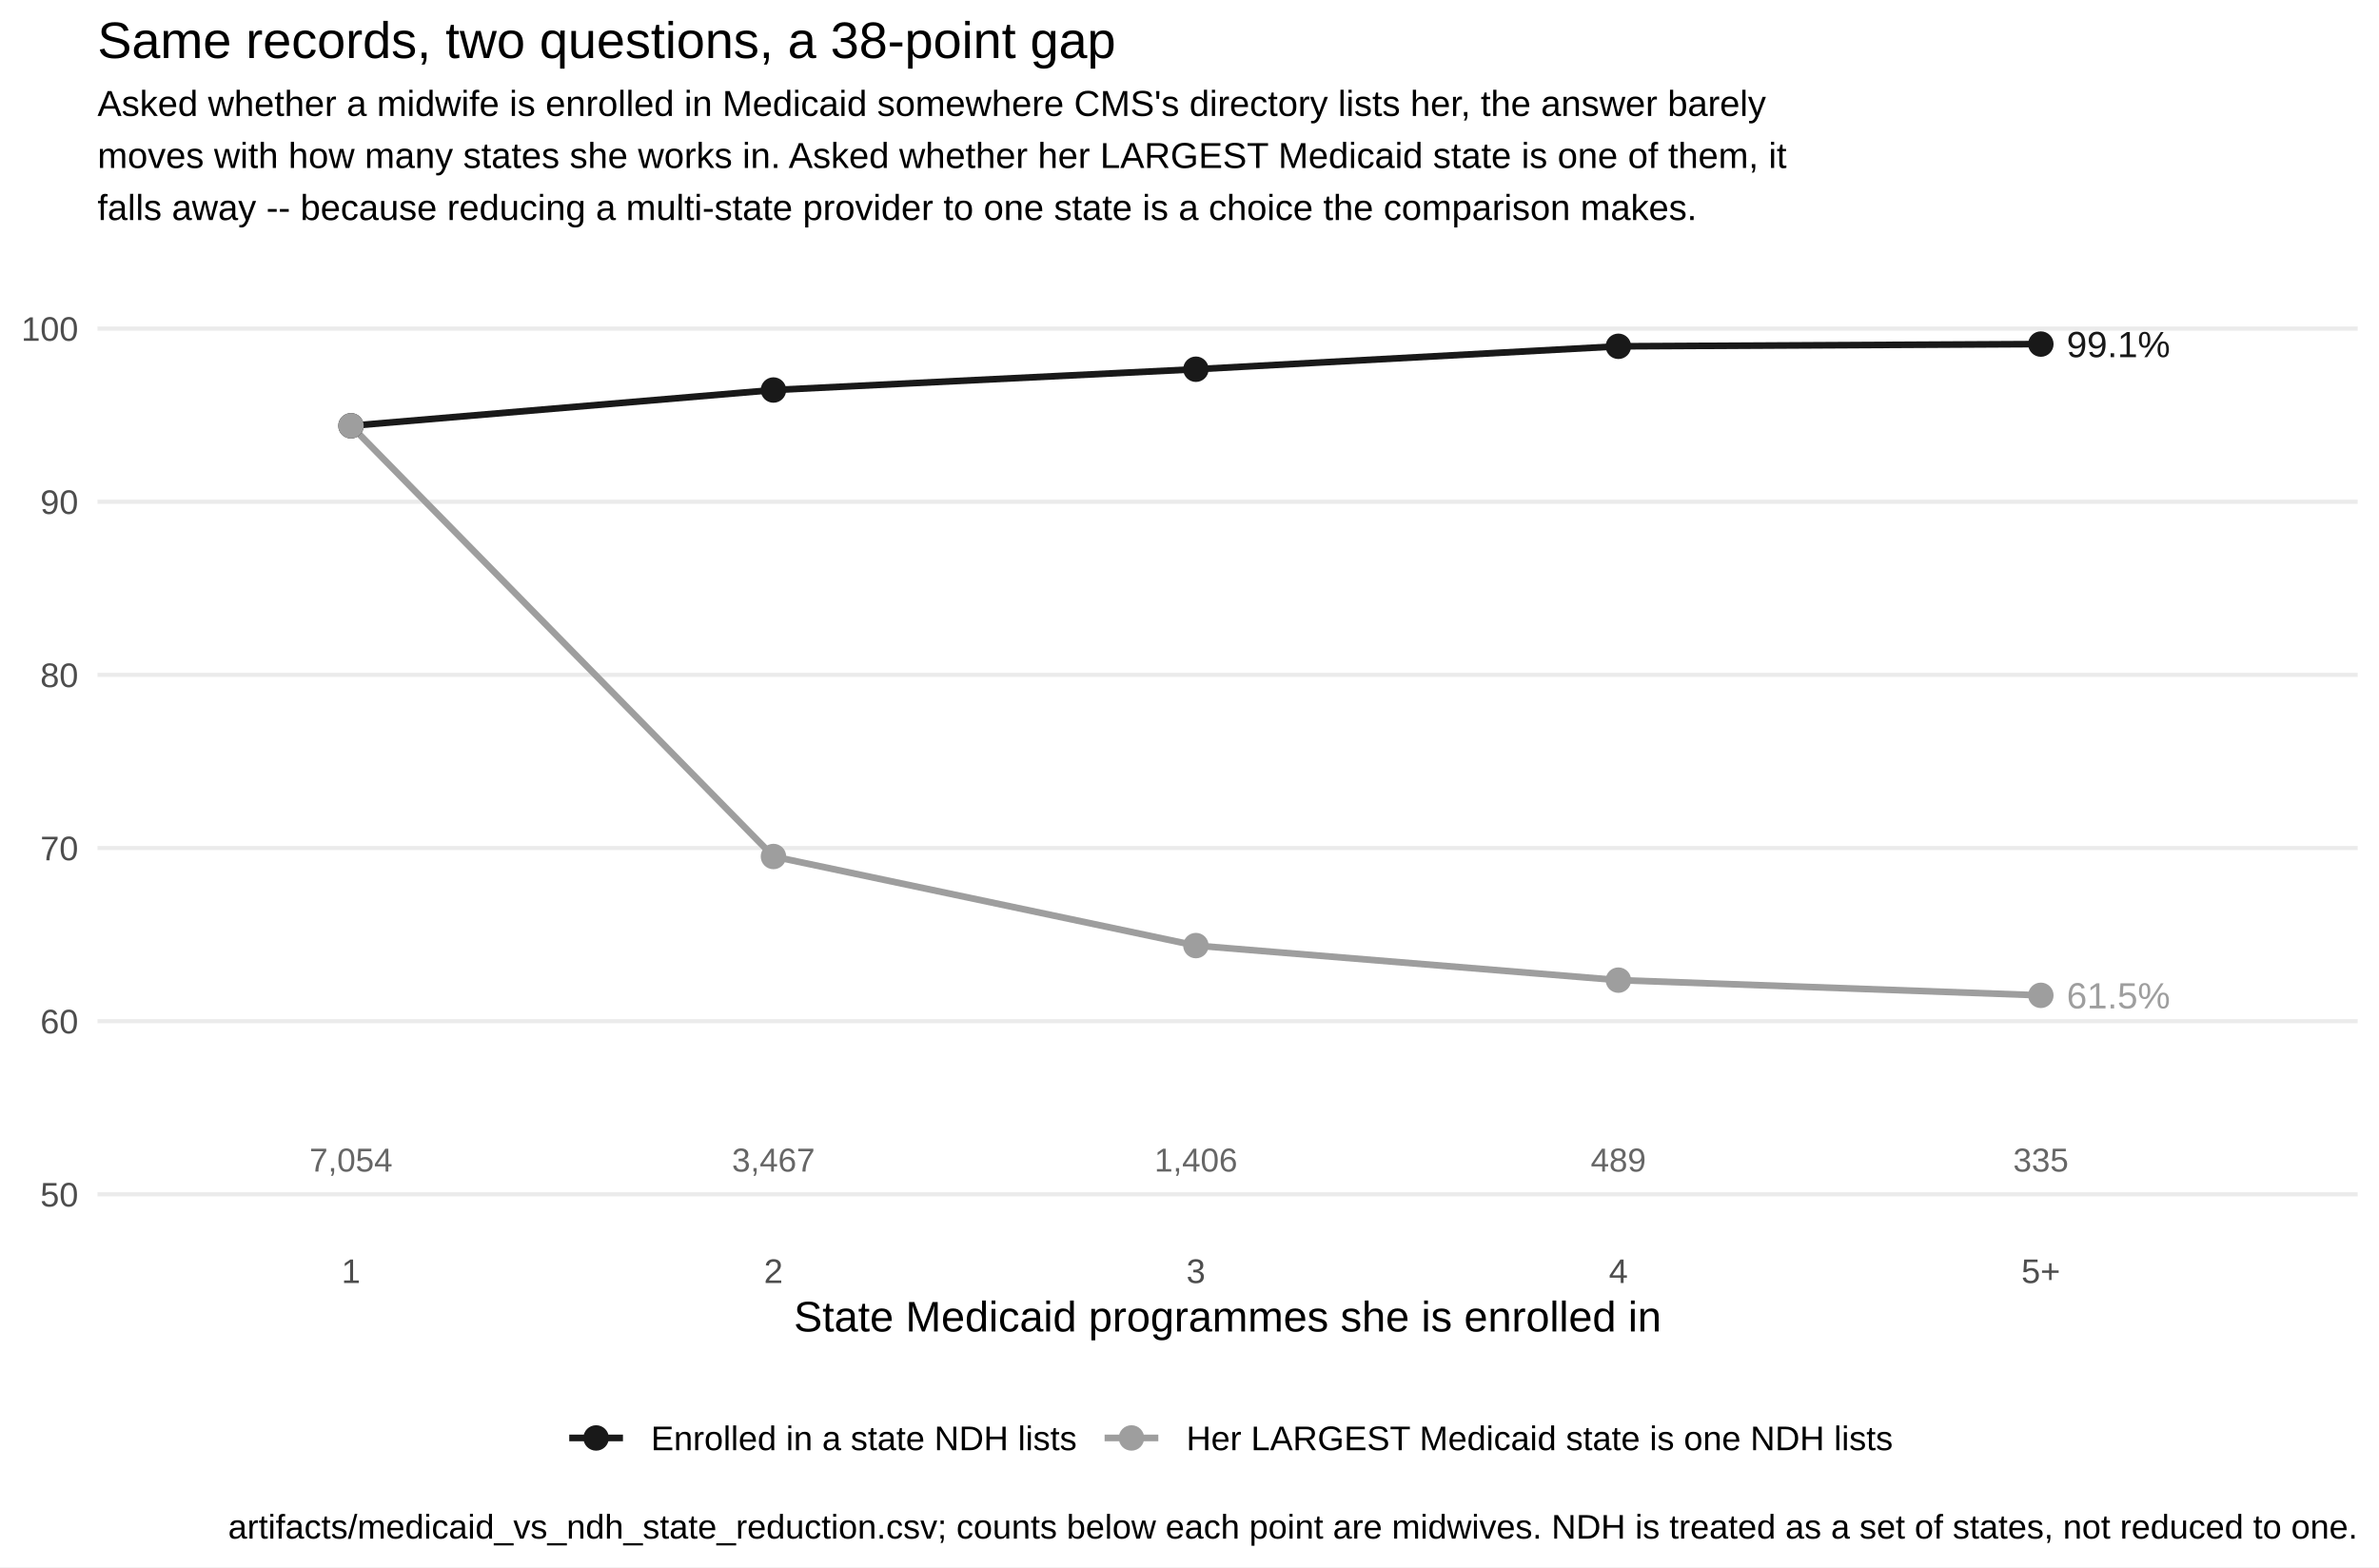
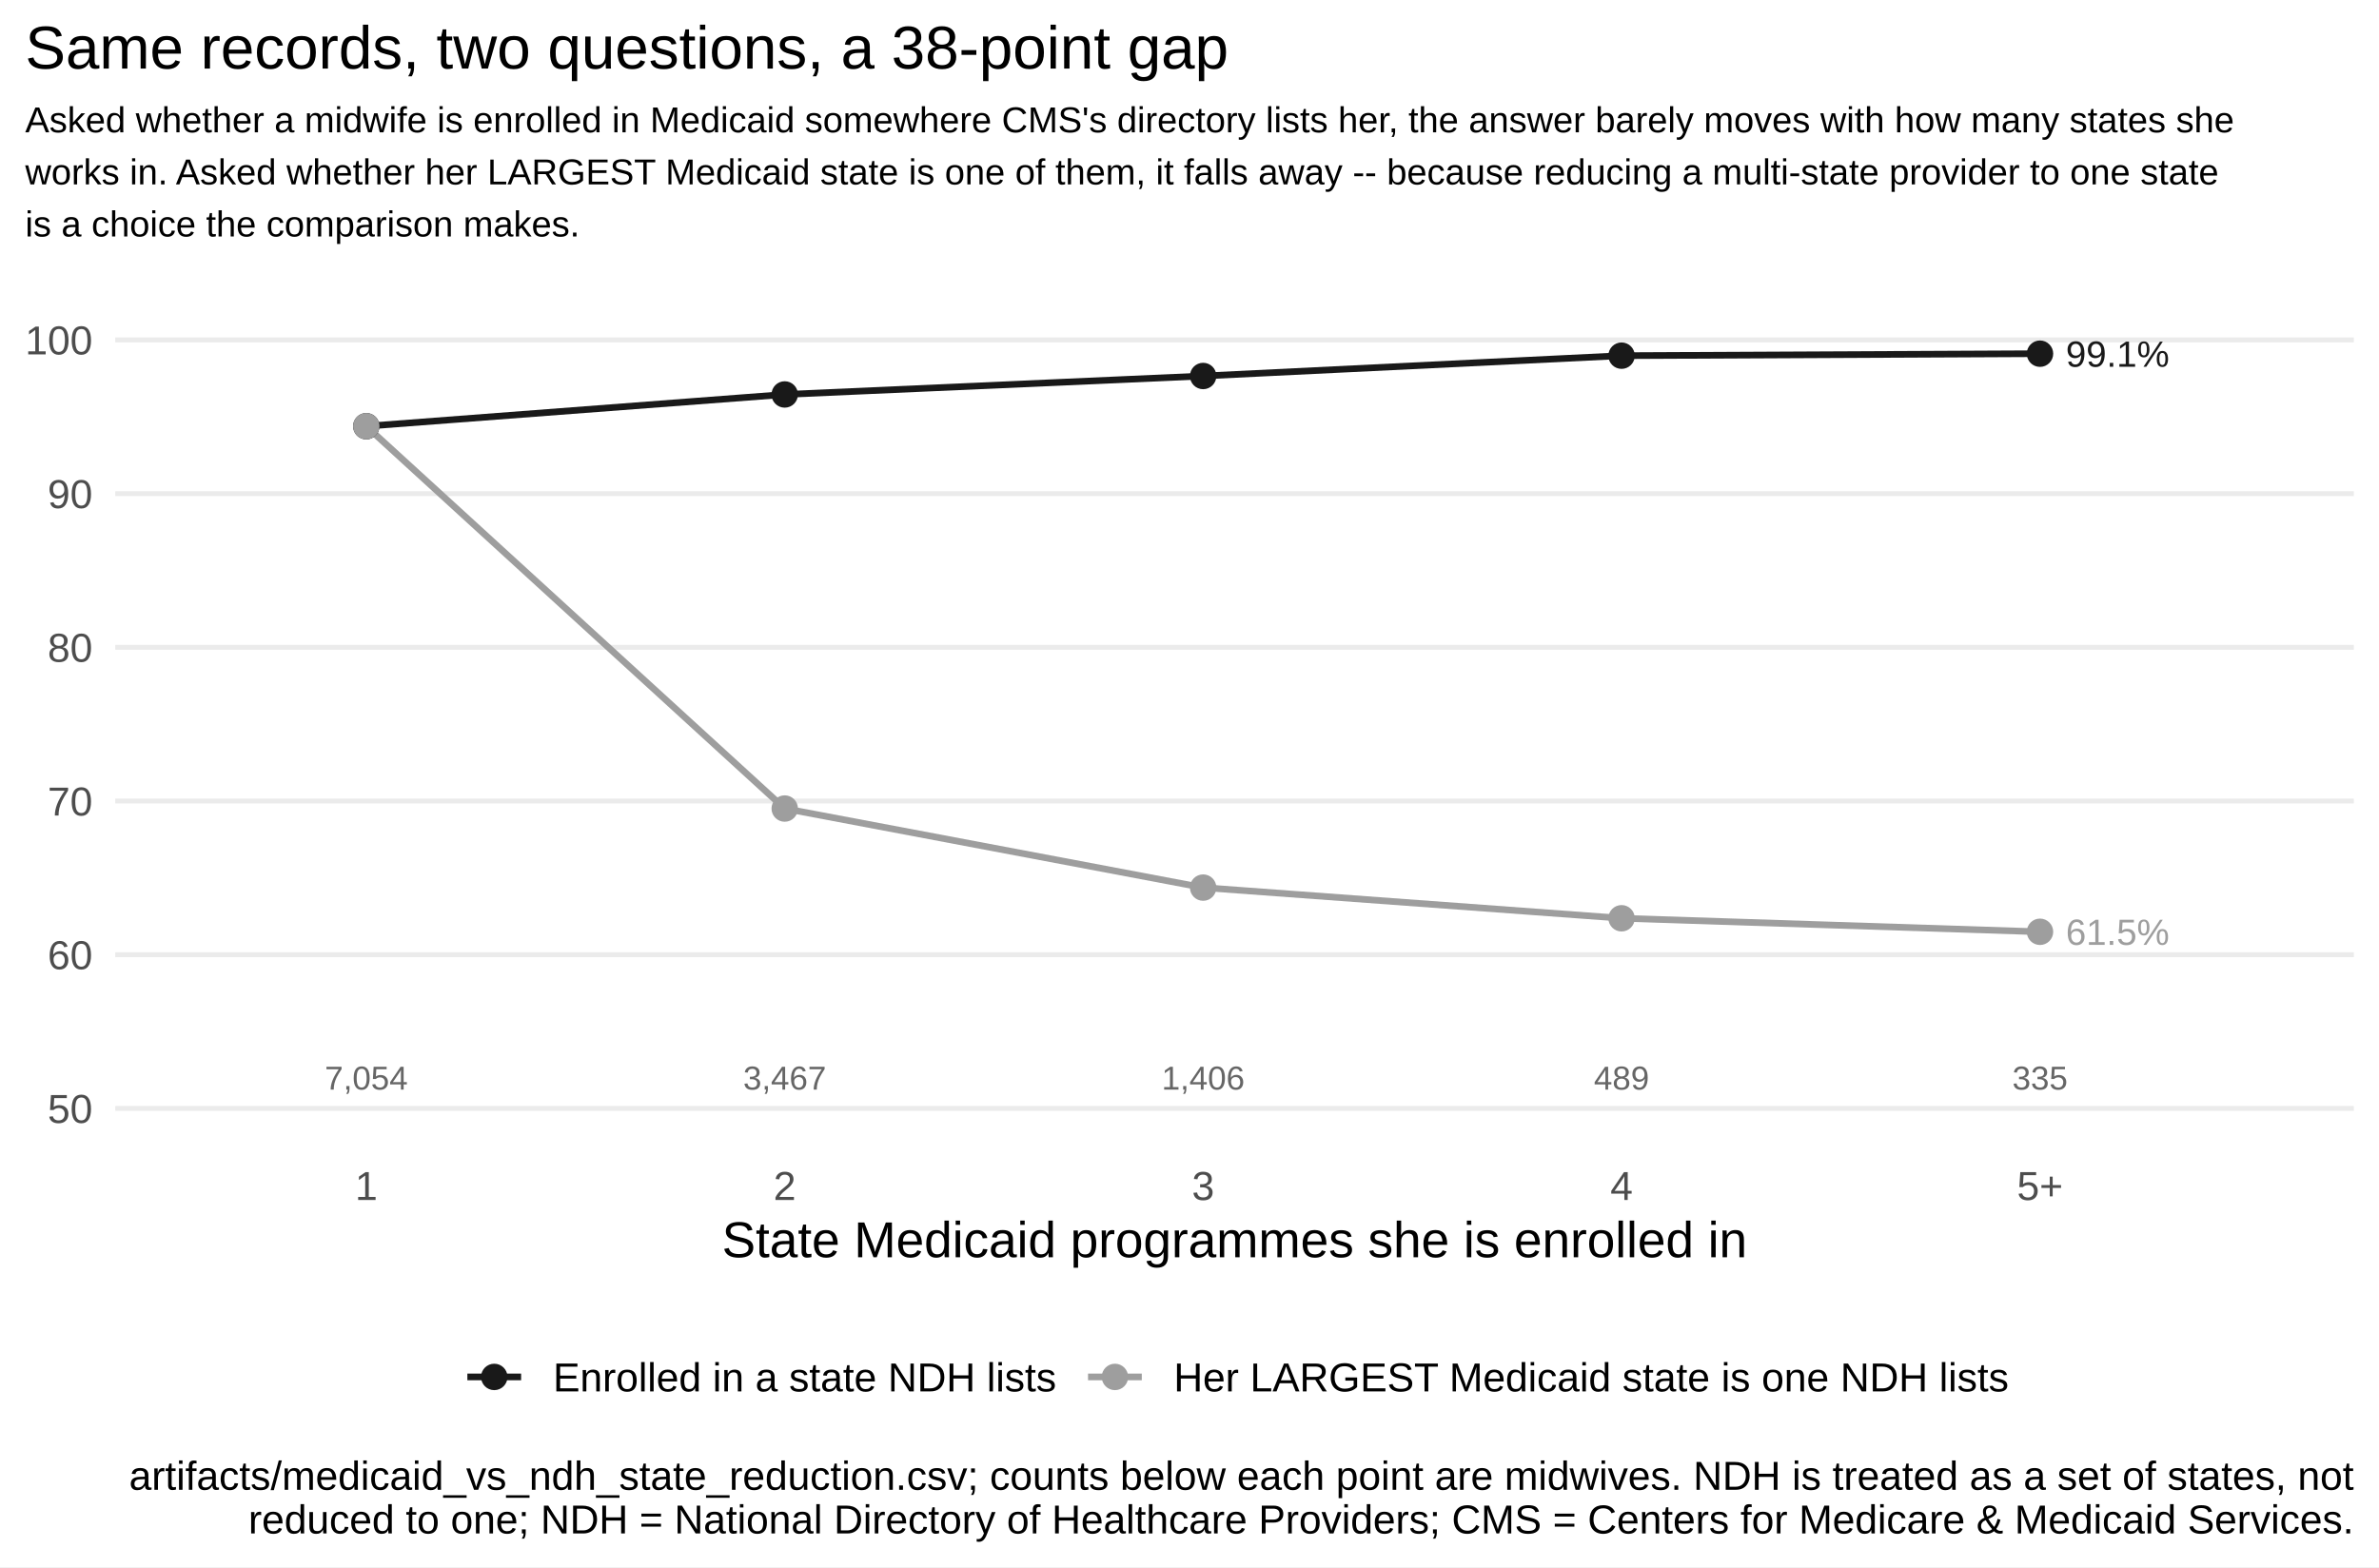
<svg xmlns="http://www.w3.org/2000/svg" width="612.00pt" height="403.20pt" viewBox="0 0 612.00 403.20">
  <g class="svglite">
    <defs>
      <style type="text/css">
    .svglite line, .svglite polyline, .svglite polygon, .svglite path, .svglite rect, .svglite circle {
      fill: none;
      stroke: #000000;
      stroke-linecap: round;
      stroke-linejoin: round;
      stroke-miterlimit: 10.00;
    }
    .svglite text {
      white-space: pre;
    }
    .svglite g.glyphgroup path {
      fill: inherit;
      stroke: none;
    }
  </style>
    </defs>
    <rect width="100%" height="100%" style="stroke: none; fill: #FFFFFF;" />
    <defs>
      <clipPath id="cpMC4wMHw2MTIuMDB8MC4wMHw0MDMuMjA=">
        <rect x="0.00" y="0.00" width="612.00" height="403.20" />
      </clipPath>
    </defs>
    <g clip-path="url(#cpMC4wMHw2MTIuMDB8MC4wMHw0MDMuMjA=)">
-       <rect x="0.00" y="0" width="612.00" height="403.20" style="stroke-width: 1.07; stroke: none; fill: #FFFFFF;" />
+       <rect x="0.00" y="0" width="612.00" height="403.20" style="stroke-width: 1.26; stroke: none; fill: #FFFFFF;" />
    </g>
    <defs>
-       <clipPath id="cpMjUuMDh8NjA2LjUyfDY0LjA1fDMxOC44OA==">
-         <rect x="25.08" y="64.05" width="581.44" height="254.82" />
+       <clipPath id="cpMjkuNjV8NjA1LjUyfDY5LjI3fDI5NS40Nw==">
+         <rect x="29.65" y="69.27" width="575.88" height="226.20" />
      </clipPath>
    </defs>
-     <g clip-path="url(#cpMjUuMDh8NjA2LjUyfDY0LjA1fDMxOC44OA==)">
-       <polyline points="25.08,307.29 606.52,307.29 " style="stroke-width: 1.07; stroke: #EBEBEB; stroke-linecap: butt;" />
-       <polyline points="25.08,262.74 606.52,262.74 " style="stroke-width: 1.07; stroke: #EBEBEB; stroke-linecap: butt;" />
-       <polyline points="25.08,218.19 606.52,218.19 " style="stroke-width: 1.07; stroke: #EBEBEB; stroke-linecap: butt;" />
-       <polyline points="25.08,173.64 606.52,173.64 " style="stroke-width: 1.07; stroke: #EBEBEB; stroke-linecap: butt;" />
-       <polyline points="25.08,129.09 606.52,129.09 " style="stroke-width: 1.07; stroke: #EBEBEB; stroke-linecap: butt;" />
-       <polyline points="25.08,84.54 606.52,84.54 " style="stroke-width: 1.07; stroke: #EBEBEB; stroke-linecap: butt;" />
-       <polyline points="90.29,109.55 198.97,100.35 307.65,95.00 416.33,89.10 525.01,88.53 " style="stroke-width: 1.71; stroke: #191919; stroke-linecap: butt;" />
-       <polyline points="90.29,109.55 198.97,220.37 307.65,243.29 416.33,252.18 525.01,256.09 " style="stroke-width: 1.71; stroke: #9E9E9E; stroke-linecap: butt;" />
-       <circle cx="90.29" cy="109.55" r="2.92" style="stroke-width: 0.71; stroke: #191919; fill: #191919;" />
-       <circle cx="90.29" cy="109.55" r="2.92" style="stroke-width: 0.71; stroke: #9E9E9E; fill: #9E9E9E;" />
-       <circle cx="198.97" cy="100.35" r="2.92" style="stroke-width: 0.71; stroke: #191919; fill: #191919;" />
-       <circle cx="198.97" cy="220.37" r="2.92" style="stroke-width: 0.71; stroke: #9E9E9E; fill: #9E9E9E;" />
-       <circle cx="307.65" cy="95.00" r="2.92" style="stroke-width: 0.71; stroke: #191919; fill: #191919;" />
-       <circle cx="307.65" cy="243.29" r="2.92" style="stroke-width: 0.71; stroke: #9E9E9E; fill: #9E9E9E;" />
-       <circle cx="416.33" cy="89.10" r="2.92" style="stroke-width: 0.71; stroke: #191919; fill: #191919;" />
-       <circle cx="416.33" cy="252.18" r="2.92" style="stroke-width: 0.71; stroke: #9E9E9E; fill: #9E9E9E;" />
-       <circle cx="525.01" cy="88.53" r="2.92" style="stroke-width: 0.71; stroke: #191919; fill: #191919;" />
-       <circle cx="525.01" cy="256.09" r="2.92" style="stroke-width: 0.71; stroke: #9E9E9E; fill: #9E9E9E;" />
-       <text x="531.66" y="91.89" style="font-size: 9.39px;fill: #191919; font-family: &quot;Arial&quot;;" textLength="26.59px" lengthAdjust="spacingAndGlyphs">99.1%</text>
-       <text x="531.66" y="259.45" style="font-size: 9.39px;fill: #9E9E9E; font-family: &quot;Arial&quot;;" textLength="26.59px" lengthAdjust="spacingAndGlyphs">61.5%</text>
-       <text x="90.29" y="301.44" text-anchor="middle" style="font-size: 8.54px;fill: #666666; font-family: &quot;Arial&quot;;" textLength="21.38px" lengthAdjust="spacingAndGlyphs">7,054</text>
-       <text x="198.97" y="301.44" text-anchor="middle" style="font-size: 8.54px;fill: #666666; font-family: &quot;Arial&quot;;" textLength="21.38px" lengthAdjust="spacingAndGlyphs">3,467</text>
-       <text x="307.65" y="301.44" text-anchor="middle" style="font-size: 8.54px;fill: #666666; font-family: &quot;Arial&quot;;" textLength="21.38px" lengthAdjust="spacingAndGlyphs">1,406</text>
-       <text x="416.33" y="301.44" text-anchor="middle" style="font-size: 8.54px;fill: #666666; font-family: &quot;Arial&quot;;" textLength="19.00px" lengthAdjust="spacingAndGlyphs">  489</text>
-       <text x="525.01" y="301.44" text-anchor="middle" style="font-size: 8.54px;fill: #666666; font-family: &quot;Arial&quot;;" textLength="19.00px" lengthAdjust="spacingAndGlyphs">  335</text>
+     <g clip-path="url(#cpMjkuNjV8NjA1LjUyfDY5LjI3fDI5NS40Nw==)">
+       <polyline points="29.65,285.19 605.52,285.19 " style="stroke-width: 1.26; stroke: #EBEBEB; stroke-linecap: butt;" />
+       <polyline points="29.65,245.64 605.52,245.64 " style="stroke-width: 1.26; stroke: #EBEBEB; stroke-linecap: butt;" />
+       <polyline points="29.65,206.10 605.52,206.10 " style="stroke-width: 1.26; stroke: #EBEBEB; stroke-linecap: butt;" />
+       <polyline points="29.65,166.55 605.52,166.55 " style="stroke-width: 1.26; stroke: #EBEBEB; stroke-linecap: butt;" />
+       <polyline points="29.65,127.01 605.52,127.01 " style="stroke-width: 1.26; stroke: #EBEBEB; stroke-linecap: butt;" />
+       <polyline points="29.65,87.46 605.52,87.46 " style="stroke-width: 1.26; stroke: #EBEBEB; stroke-linecap: butt;" />
+       <polyline points="94.23,109.66 201.87,101.49 309.51,96.74 417.15,91.51 524.79,91.00 " style="stroke-width: 1.71; stroke: #191919; stroke-linecap: butt;" />
+       <polyline points="94.23,109.66 201.87,208.03 309.51,228.37 417.15,236.26 524.79,239.74 " style="stroke-width: 1.71; stroke: #9E9E9E; stroke-linecap: butt;" />
+       <circle cx="94.23" cy="109.66" r="2.98" style="stroke-width: 0.84; stroke: #191919; fill: #191919;" />
+       <circle cx="94.23" cy="109.66" r="2.98" style="stroke-width: 0.84; stroke: #9E9E9E; fill: #9E9E9E;" />
+       <circle cx="201.87" cy="101.49" r="2.98" style="stroke-width: 0.84; stroke: #191919; fill: #191919;" />
+       <circle cx="201.87" cy="208.03" r="2.98" style="stroke-width: 0.84; stroke: #9E9E9E; fill: #9E9E9E;" />
+       <circle cx="309.51" cy="96.74" r="2.98" style="stroke-width: 0.84; stroke: #191919; fill: #191919;" />
+       <circle cx="309.51" cy="228.37" r="2.98" style="stroke-width: 0.84; stroke: #9E9E9E; fill: #9E9E9E;" />
+       <circle cx="417.15" cy="91.51" r="2.98" style="stroke-width: 0.84; stroke: #191919; fill: #191919;" />
+       <circle cx="417.15" cy="236.26" r="2.98" style="stroke-width: 0.84; stroke: #9E9E9E; fill: #9E9E9E;" />
+       <circle cx="524.79" cy="91.00" r="2.98" style="stroke-width: 0.84; stroke: #191919; fill: #191919;" />
+       <circle cx="524.79" cy="239.74" r="2.98" style="stroke-width: 0.84; stroke: #9E9E9E; fill: #9E9E9E;" />
+       <text x="531.44" y="94.36" style="font-size: 9.39px;fill: #191919; font-family: &quot;Arial&quot;;" textLength="26.59px" lengthAdjust="spacingAndGlyphs">99.1%</text>
+       <text x="531.44" y="243.10" style="font-size: 9.39px;fill: #9E9E9E; font-family: &quot;Arial&quot;;" textLength="26.59px" lengthAdjust="spacingAndGlyphs">61.5%</text>
+       <text x="94.23" y="280.34" text-anchor="middle" style="font-size: 8.54px;fill: #666666; font-family: &quot;Arial&quot;;" textLength="21.38px" lengthAdjust="spacingAndGlyphs">7,054</text>
+       <text x="201.87" y="280.34" text-anchor="middle" style="font-size: 8.54px;fill: #666666; font-family: &quot;Arial&quot;;" textLength="21.38px" lengthAdjust="spacingAndGlyphs">3,467</text>
+       <text x="309.51" y="280.34" text-anchor="middle" style="font-size: 8.54px;fill: #666666; font-family: &quot;Arial&quot;;" textLength="21.38px" lengthAdjust="spacingAndGlyphs">1,406</text>
+       <text x="417.15" y="280.34" text-anchor="middle" style="font-size: 8.54px;fill: #666666; font-family: &quot;Arial&quot;;" textLength="19.00px" lengthAdjust="spacingAndGlyphs">  489</text>
+       <text x="524.79" y="280.34" text-anchor="middle" style="font-size: 8.54px;fill: #666666; font-family: &quot;Arial&quot;;" textLength="19.00px" lengthAdjust="spacingAndGlyphs">  335</text>
    </g>
    <g clip-path="url(#cpMC4wMHw2MTIuMDB8MC4wMHw0MDMuMjA=)">
-       <text x="20.15" y="310.44" text-anchor="end" style="font-size: 8.80px;fill: #4D4D4D; font-family: &quot;Arial&quot;;" textLength="9.78px" lengthAdjust="spacingAndGlyphs">50</text>
-       <text x="20.15" y="265.89" text-anchor="end" style="font-size: 8.80px;fill: #4D4D4D; font-family: &quot;Arial&quot;;" textLength="9.78px" lengthAdjust="spacingAndGlyphs">60</text>
-       <text x="20.15" y="221.34" text-anchor="end" style="font-size: 8.80px;fill: #4D4D4D; font-family: &quot;Arial&quot;;" textLength="9.78px" lengthAdjust="spacingAndGlyphs">70</text>
-       <text x="20.15" y="176.79" text-anchor="end" style="font-size: 8.80px;fill: #4D4D4D; font-family: &quot;Arial&quot;;" textLength="9.78px" lengthAdjust="spacingAndGlyphs">80</text>
-       <text x="20.15" y="132.24" text-anchor="end" style="font-size: 8.80px;fill: #4D4D4D; font-family: &quot;Arial&quot;;" textLength="9.78px" lengthAdjust="spacingAndGlyphs">90</text>
-       <text x="20.15" y="87.69" text-anchor="end" style="font-size: 8.80px;fill: #4D4D4D; font-family: &quot;Arial&quot;;" textLength="14.67px" lengthAdjust="spacingAndGlyphs">100</text>
-       <text x="90.29" y="330.11" text-anchor="middle" style="font-size: 8.80px;fill: #4D4D4D; font-family: &quot;Arial&quot;;" textLength="4.89px" lengthAdjust="spacingAndGlyphs">1</text>
-       <text x="198.97" y="330.11" text-anchor="middle" style="font-size: 8.80px;fill: #4D4D4D; font-family: &quot;Arial&quot;;" textLength="4.89px" lengthAdjust="spacingAndGlyphs">2</text>
-       <text x="307.65" y="330.11" text-anchor="middle" style="font-size: 8.80px;fill: #4D4D4D; font-family: &quot;Arial&quot;;" textLength="4.89px" lengthAdjust="spacingAndGlyphs">3</text>
-       <text x="416.33" y="330.11" text-anchor="middle" style="font-size: 8.80px;fill: #4D4D4D; font-family: &quot;Arial&quot;;" textLength="4.89px" lengthAdjust="spacingAndGlyphs">4</text>
-       <text x="525.01" y="330.11" text-anchor="middle" style="font-size: 8.80px;fill: #4D4D4D; font-family: &quot;Arial&quot;;" textLength="10.03px" lengthAdjust="spacingAndGlyphs">5+</text>
-       <text x="315.80" y="342.57" text-anchor="middle" style="font-size: 11.00px; font-family: &quot;Arial&quot;;" textLength="223.28px" lengthAdjust="spacingAndGlyphs">State Medicaid programmes she is enrolled in</text>
-       <line x1="146.44" y1="369.97" x2="160.26" y2="369.97" style="stroke-width: 1.71; stroke: #191919; stroke-linecap: butt;" />
-       <circle cx="153.35" cy="369.97" r="2.92" style="stroke-width: 0.71; stroke: #191919; fill: #191919;" />
-       <line x1="284.16" y1="369.97" x2="297.98" y2="369.97" style="stroke-width: 1.71; stroke: #9E9E9E; stroke-linecap: butt;" />
-       <circle cx="291.07" cy="369.97" r="2.92" style="stroke-width: 0.71; stroke: #9E9E9E; fill: #9E9E9E;" />
-       <text x="167.47" y="373.12" style="font-size: 8.80px; font-family: &quot;Arial&quot;;" textLength="109.48px" lengthAdjust="spacingAndGlyphs">Enrolled in a state NDH lists</text>
-       <text x="305.19" y="373.12" style="font-size: 8.80px; font-family: &quot;Arial&quot;;" textLength="181.70px" lengthAdjust="spacingAndGlyphs">Her LARGEST Medicaid state is one NDH lists</text>
-       <text x="25.08" y="29.83" style="font-size: 9.30px; font-family: &quot;Arial&quot;;" textLength="429.14px" lengthAdjust="spacingAndGlyphs">Asked whether a midwife is enrolled in Medicaid somewhere CMS's directory lists her, the answer barely</text>
-       <text x="25.08" y="43.22" style="font-size: 9.30px; font-family: &quot;Arial&quot;;" textLength="434.42px" lengthAdjust="spacingAndGlyphs">moves with how many states she works in. Asked whether her LARGEST Medicaid state is one of them, it</text>
-       <text x="25.08" y="56.61" style="font-size: 9.30px; font-family: &quot;Arial&quot;;" textLength="411.36px" lengthAdjust="spacingAndGlyphs">falls away -- because reducing a multi-state provider to one state is a choice the comparison makes.</text>
-       <text x="25.08" y="14.93" style="font-size: 13.20px; font-family: &quot;Arial&quot;;" textLength="261.52px" lengthAdjust="spacingAndGlyphs">Same records, two questions, a 38-point gap</text>
-       <text x="606.52" y="395.87" text-anchor="end" style="font-size: 8.80px; font-family: &quot;Arial&quot;;" textLength="547.44px" lengthAdjust="spacingAndGlyphs">artifacts/medicaid_vs_ndh_state_reduction.csv; counts below each point are midwives. NDH is treated as a set of states, not reduced to one.</text>
+       <text x="23.82" y="288.91" text-anchor="end" style="font-size: 10.40px;fill: #4D4D4D; font-family: &quot;Arial&quot;;" textLength="11.56px" lengthAdjust="spacingAndGlyphs">50</text>
+       <text x="23.82" y="249.36" text-anchor="end" style="font-size: 10.40px;fill: #4D4D4D; font-family: &quot;Arial&quot;;" textLength="11.56px" lengthAdjust="spacingAndGlyphs">60</text>
+       <text x="23.82" y="209.82" text-anchor="end" style="font-size: 10.40px;fill: #4D4D4D; font-family: &quot;Arial&quot;;" textLength="11.56px" lengthAdjust="spacingAndGlyphs">70</text>
+       <text x="23.82" y="170.27" text-anchor="end" style="font-size: 10.40px;fill: #4D4D4D; font-family: &quot;Arial&quot;;" textLength="11.56px" lengthAdjust="spacingAndGlyphs">80</text>
+       <text x="23.82" y="130.73" text-anchor="end" style="font-size: 10.40px;fill: #4D4D4D; font-family: &quot;Arial&quot;;" textLength="11.56px" lengthAdjust="spacingAndGlyphs">90</text>
+       <text x="23.82" y="91.18" text-anchor="end" style="font-size: 10.40px;fill: #4D4D4D; font-family: &quot;Arial&quot;;" textLength="17.34px" lengthAdjust="spacingAndGlyphs">100</text>
+       <text x="94.23" y="308.74" text-anchor="middle" style="font-size: 10.40px;fill: #4D4D4D; font-family: &quot;Arial&quot;;" textLength="5.78px" lengthAdjust="spacingAndGlyphs">1</text>
+       <text x="201.87" y="308.74" text-anchor="middle" style="font-size: 10.40px;fill: #4D4D4D; font-family: &quot;Arial&quot;;" textLength="5.78px" lengthAdjust="spacingAndGlyphs">2</text>
+       <text x="309.51" y="308.74" text-anchor="middle" style="font-size: 10.40px;fill: #4D4D4D; font-family: &quot;Arial&quot;;" textLength="5.78px" lengthAdjust="spacingAndGlyphs">3</text>
+       <text x="417.15" y="308.74" text-anchor="middle" style="font-size: 10.40px;fill: #4D4D4D; font-family: &quot;Arial&quot;;" textLength="5.78px" lengthAdjust="spacingAndGlyphs">4</text>
+       <text x="524.79" y="308.74" text-anchor="middle" style="font-size: 10.40px;fill: #4D4D4D; font-family: &quot;Arial&quot;;" textLength="11.84px" lengthAdjust="spacingAndGlyphs">5+</text>
+       <text x="317.59" y="323.47" text-anchor="middle" style="font-size: 13.00px; font-family: &quot;Arial&quot;;" textLength="263.81px" lengthAdjust="spacingAndGlyphs">State Medicaid programmes she is enrolled in</text>
+       <line x1="120.23" y1="354.27" x2="134.06" y2="354.27" style="stroke-width: 1.71; stroke: #191919; stroke-linecap: butt;" />
+       <circle cx="127.15" cy="354.27" r="2.98" style="stroke-width: 0.84; stroke: #191919; fill: #191919;" />
+       <line x1="279.90" y1="354.27" x2="293.73" y2="354.27" style="stroke-width: 1.71; stroke: #9E9E9E; stroke-linecap: butt;" />
+       <circle cx="286.82" cy="354.27" r="2.98" style="stroke-width: 0.84; stroke: #9E9E9E; fill: #9E9E9E;" />
+       <text x="142.26" y="357.99" style="font-size: 10.40px; font-family: &quot;Arial&quot;;" textLength="129.44px" lengthAdjust="spacingAndGlyphs">Enrolled in a state NDH lists</text>
+       <text x="301.93" y="357.99" style="font-size: 10.40px; font-family: &quot;Arial&quot;;" textLength="214.73px" lengthAdjust="spacingAndGlyphs">Her LARGEST Medicaid state is one NDH lists</text>
+       <text x="6.48" y="34.05" style="font-size: 9.30px; font-family: &quot;Arial&quot;;" textLength="568.17px" lengthAdjust="spacingAndGlyphs">Asked whether a midwife is enrolled in Medicaid somewhere CMS's directory lists her, the answer barely moves with how many states she</text>
+       <text x="6.48" y="47.45" style="font-size: 9.30px; font-family: &quot;Arial&quot;;" textLength="564.09px" lengthAdjust="spacingAndGlyphs">works in. Asked whether her LARGEST Medicaid state is one of them, it falls away -- because reducing a multi-state provider to one state</text>
+       <text x="6.48" y="60.84" style="font-size: 9.30px; font-family: &quot;Arial&quot;;" textLength="142.66px" lengthAdjust="spacingAndGlyphs">is a choice the comparison makes.</text>
+       <text x="6.48" y="17.64" style="font-size: 15.60px; font-family: &quot;Arial&quot;;" textLength="309.39px" lengthAdjust="spacingAndGlyphs">Same records, two questions, a 38-point gap</text>
+       <text x="605.52" y="383.30" text-anchor="end" style="font-size: 10.40px; font-family: &quot;Arial&quot;;" textLength="572.17px" lengthAdjust="spacingAndGlyphs">artifacts/medicaid_vs_ndh_state_reduction.csv; counts below each point are midwives. NDH is treated as a set of states, not</text>
+       <text x="605.52" y="394.54" text-anchor="end" style="font-size: 10.40px; font-family: &quot;Arial&quot;;" textLength="541.36px" lengthAdjust="spacingAndGlyphs">reduced to one; NDH = National Directory of Healthcare Providers; CMS = Centers for Medicare &amp; Medicaid Services.</text>
    </g>
  </g>
</svg>
